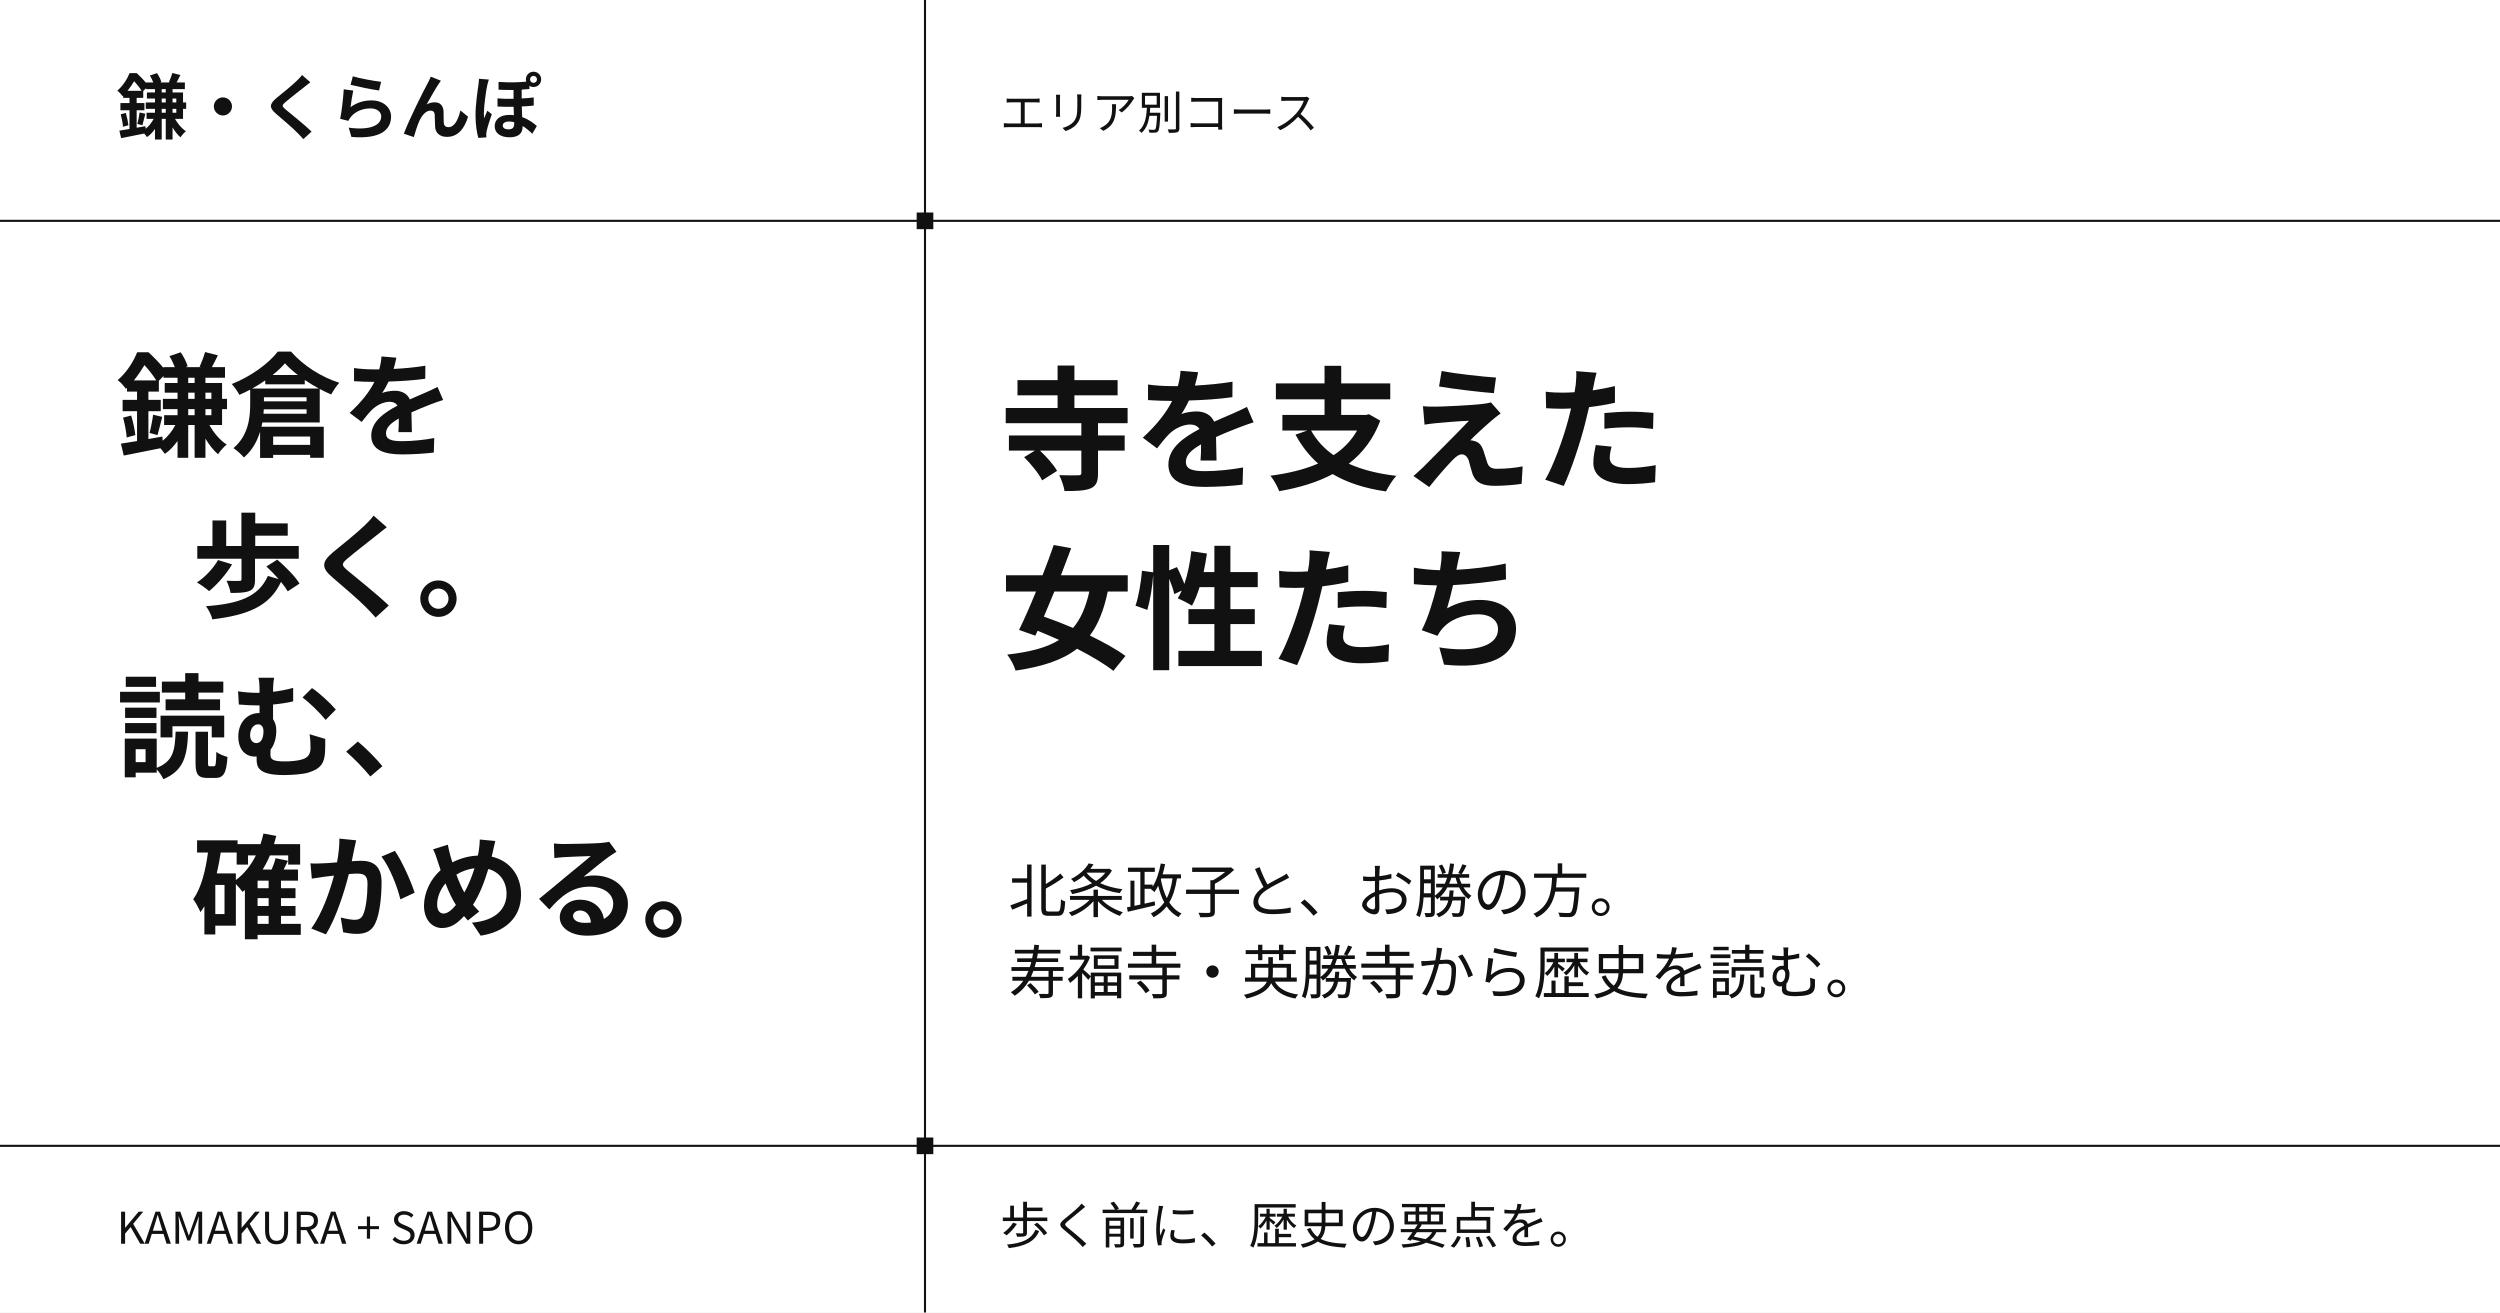
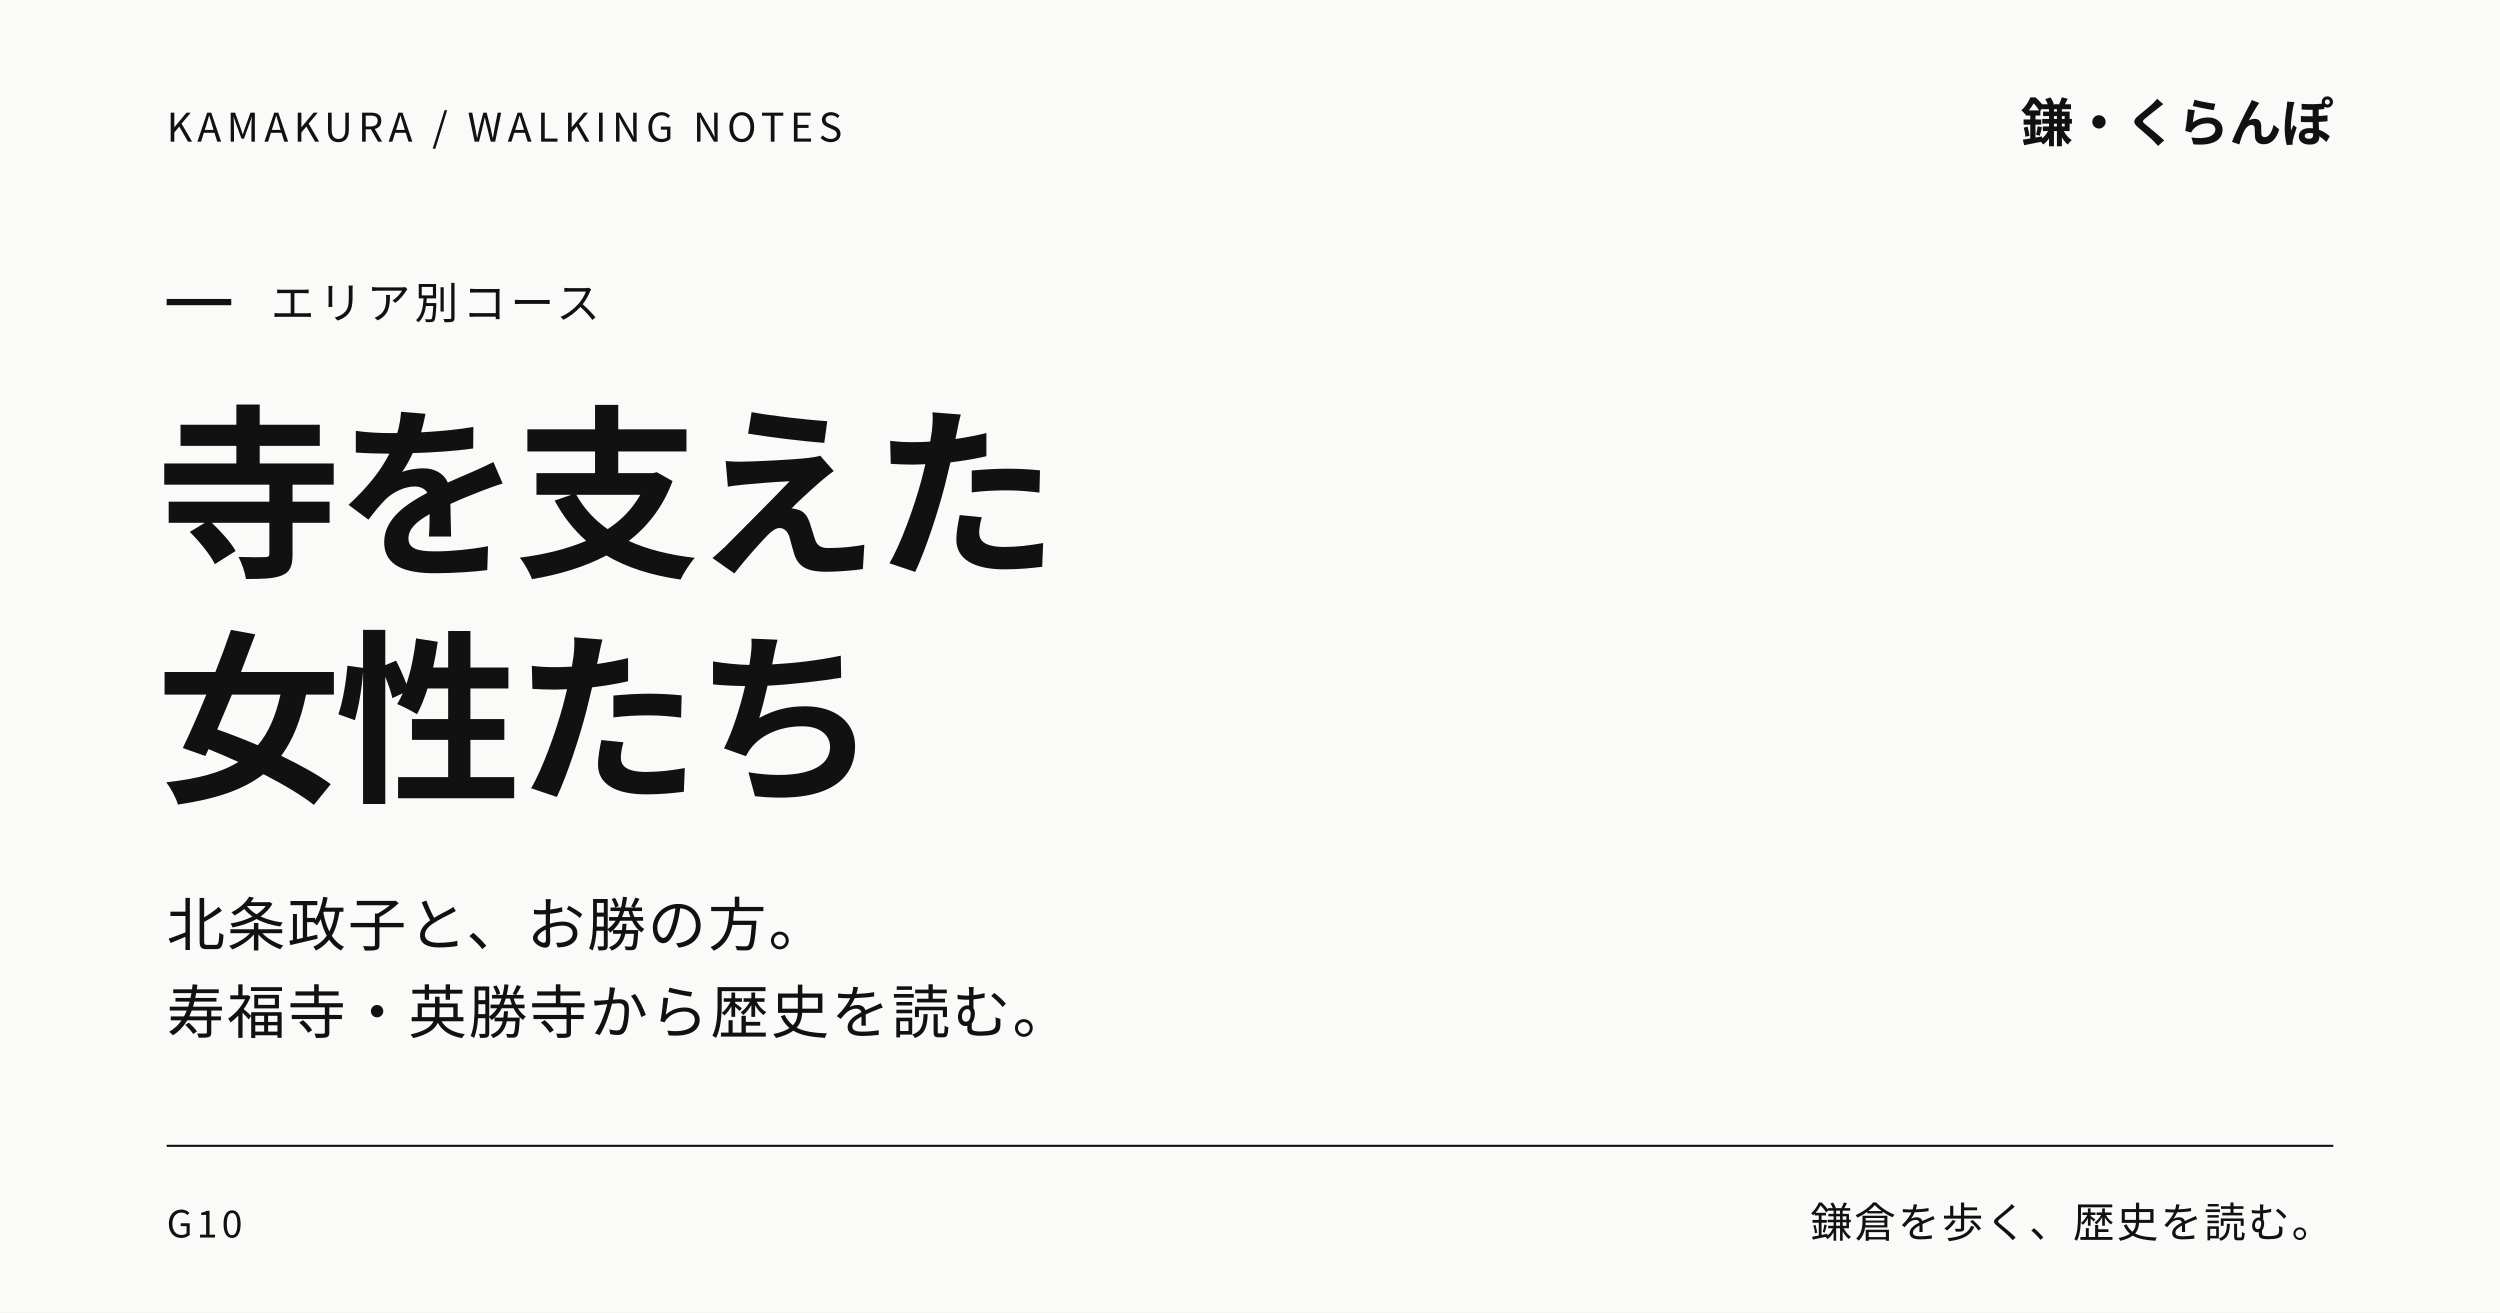
<svg xmlns="http://www.w3.org/2000/svg" width="1200" height="630" viewBox="0 0 1200 630">
-   <rect width="1200" height="630" fill="#fff" />
+   <rect width="1200" height="630" fill="#fafaf8" />
  <g fill="#111" font-family="Noto Sans CJK JP, sans-serif">
-     <text x="56" y="64" font-size="34" font-weight="700">鎌・くらんぽ</text>
-     <text x="480" y="62" font-size="22" font-weight="400">エリア別コース</text>
-     <path d="M444 0V630 M0 106H1200 M0 550H1200" fill="none" stroke="#111" stroke-width="1" />
-     <rect x="440" y="102" width="8" height="8" />
-     <rect x="440" y="546" width="8" height="8" />
-     <text x="56" y="215" font-size="54" font-weight="900">鎌倉を</text>
-     <text x="92" y="292" font-size="54" font-weight="900">歩く。</text>
-     <text x="56" y="369" font-size="54" font-weight="900">読む、</text>
-     <text x="92" y="446" font-size="54" font-weight="900">確かめる。</text>
-     <text x="480" y="230" font-size="64" font-weight="900">寺を支えた</text>
-     <text x="480" y="316" font-size="64" font-weight="900">女性たち</text>
-     <text x="484" y="438" font-size="28" font-weight="400">北条政子と、お勝の方。</text>
-     <text x="484" y="477" font-size="28" font-weight="400">寿福寺・英勝寺から歴史を読む。</text>
-     <text x="56" y="597" font-size="21" font-weight="400">KAMAKURA + SANPO</text>
-     <text x="480" y="597" font-size="24" font-weight="400">歩く前に、歴史の要点を。</text>
+     <text x="80" y="68" font-size="19" font-weight="400" letter-spacing="2.6" text-anchor="start">KAMAKURA / WALKING NOTES</text>
+     <text x="1120" y="68" font-size="25" font-weight="700" letter-spacing="0" text-anchor="end">鎌・くらんぽ</text>
+     <path d="M80 145H111" stroke="#111" stroke-width="3" />
+     <text x="130" y="153" font-size="21" font-weight="400" letter-spacing="2" text-anchor="start">エリア別コース</text>
+     <text x="75" y="270" font-size="89" font-weight="900" letter-spacing="-3" text-anchor="start">寺を支えた</text>
+     <text x="75" y="378" font-size="89" font-weight="900" letter-spacing="-3" text-anchor="start">女性たち</text>
+     <text x="80" y="454" font-size="28" font-weight="400" letter-spacing="1" text-anchor="start">北条政子と、お勝の方。</text>
+     <text x="80" y="496" font-size="28" font-weight="400" letter-spacing="1" text-anchor="start">寿福寺・英勝寺から歴史を読む。</text>
+     <path d="M80 550H1120" stroke="#111" stroke-width="1" />
+     <text x="80" y="594" font-size="18" font-weight="400" letter-spacing="2" text-anchor="start">G10</text>
+     <text x="1120" y="594" font-size="20" font-weight="400" letter-spacing="1" text-anchor="end">鎌倉を歩く、歴史を読む。</text>
  </g>
</svg>
